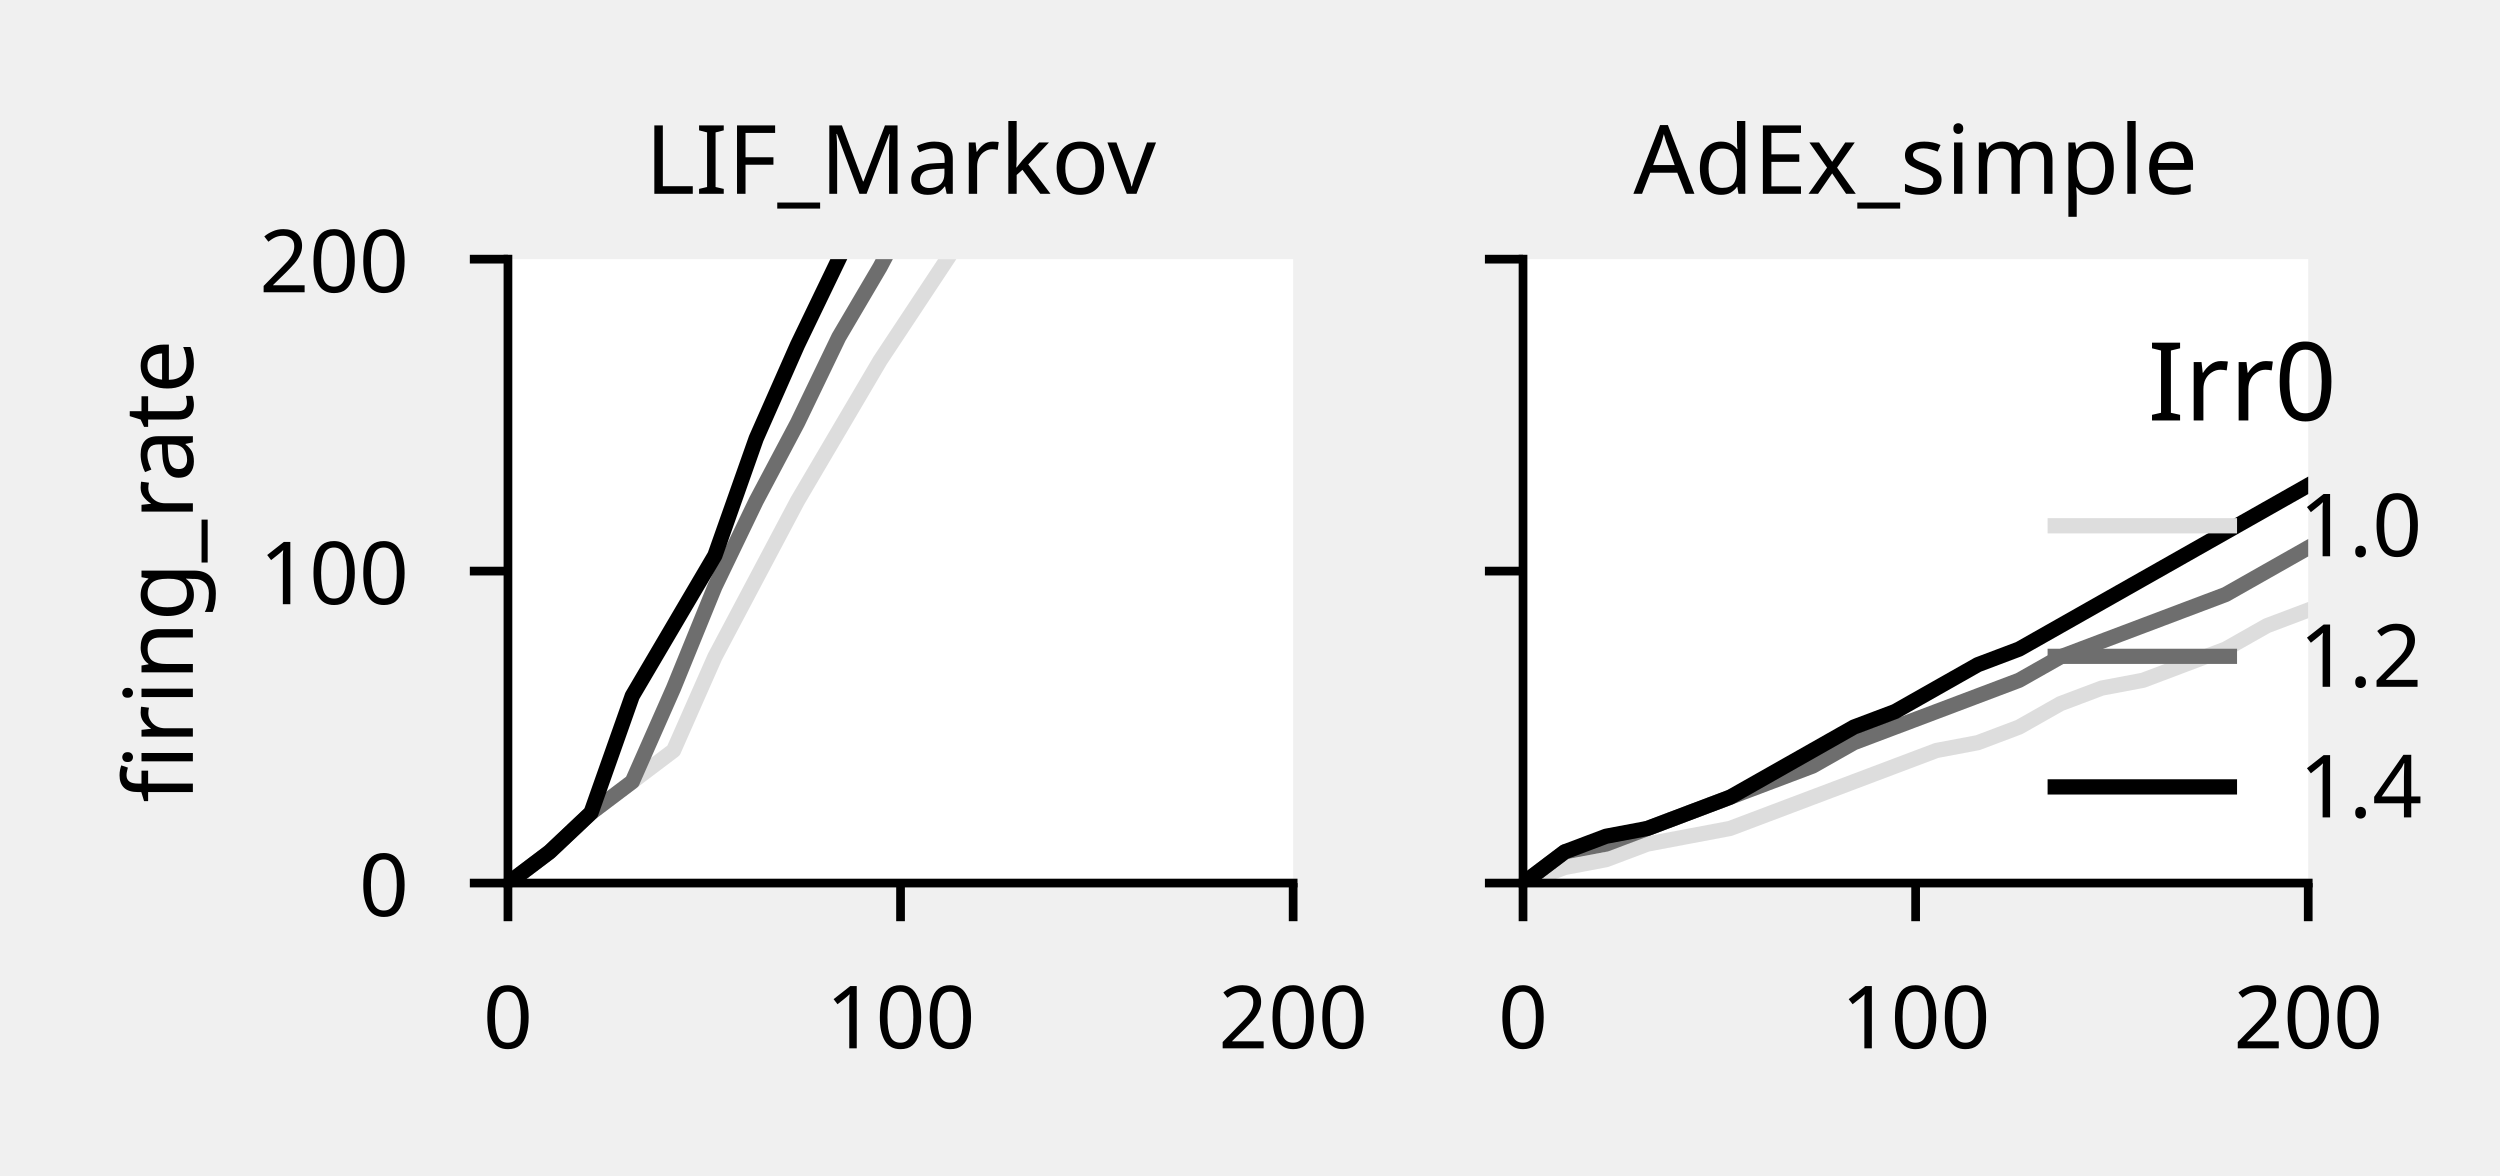
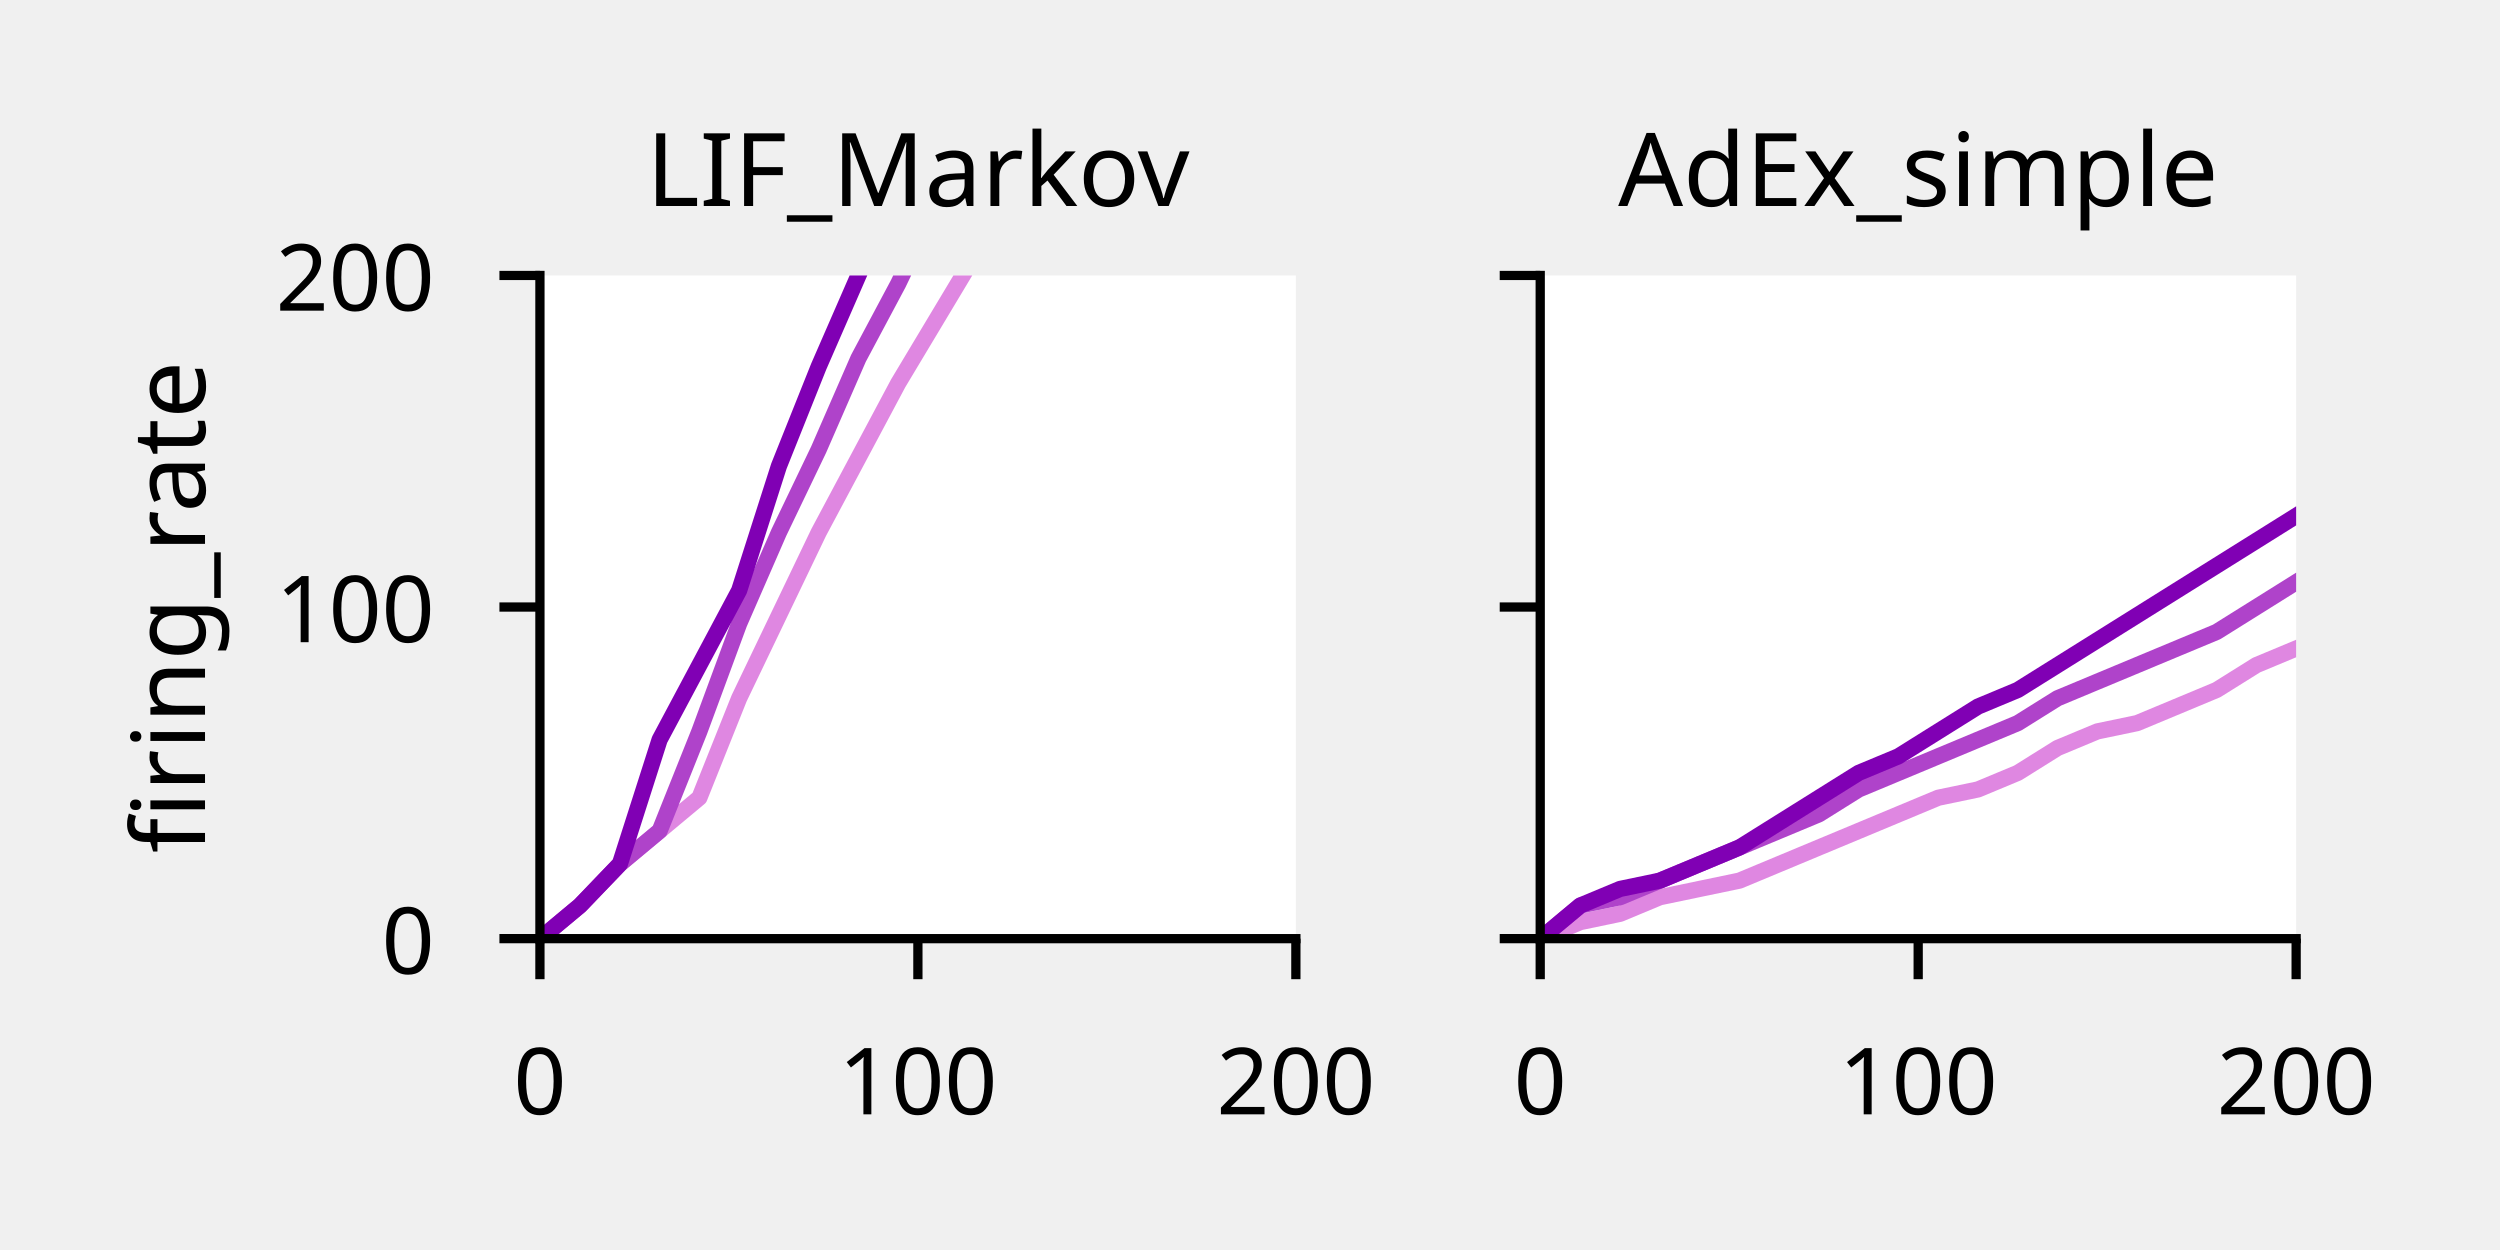
- <svg xmlns="http://www.w3.org/2000/svg" xmlns:xlink="http://www.w3.org/1999/xlink" width="229.6pt" height="108pt" viewBox="0 0 229.6 108" version="1.1">
+ <svg xmlns="http://www.w3.org/2000/svg" xmlns:xlink="http://www.w3.org/1999/xlink" width="216pt" height="108pt" viewBox="0 0 216 108" version="1.1">
  <defs>
    <style type="text/css">*{stroke-linejoin: round; stroke-linecap: butt}</style>
  </defs>
  <g id="figure_1">
    <g id="patch_1">
-       <path d="M 0 108  L 229.6 108  L 229.6 0  L 0 0  L 0 108  z " style="fill: none" />
+       <path d="M 0 108  L 216 108  L 216 0  L 0 0  L 0 108  z " style="fill: none" />
    </g>
    <g id="axes_1">
      <g id="patch_2">
-         <path d="M 46.65 81.1  L 118.763 81.1  L 118.763 23.8  L 46.65 23.8  z " style="fill: #ffffff" />
+         <path d="M 46.65 81.1  L 111.963 81.1  L 111.963 23.8  L 46.65 23.8  z " style="fill: #ffffff" />
      </g>
      <g id="matplotlib.axis_1">
        <g id="xtick_1">
          <g id="line2d_1">
            <defs>
-               <path id="m461efb74d9" d="M 0 0  L 0 3.5  " style="stroke: #000000; stroke-width: 0.8" />
+               <path id="m3cfbc4b2db" d="M 0 0  L 0 3.5  " style="stroke: #000000; stroke-width: 0.8" />
            </defs>
            <g>
-               <use xlink:href="#m461efb74d9" x="46.65" y="81.1" style="stroke: #000000; stroke-width: 0.8" />
+               <use xlink:href="#m3cfbc4b2db" x="46.65" y="81.1" style="stroke: #000000; stroke-width: 0.8" />
            </g>
          </g>
          <g id="text_1">
            <text style="font: 8px 'sans-serif'; text-anchor: middle" x="46.65" y="96.279" transform="rotate(-0, 46.65, 96.27875)">0</text>
          </g>
        </g>
        <g id="xtick_2">
          <g id="line2d_2">
            <g>
-               <use xlink:href="#m461efb74d9" x="82.706" y="81.1" style="stroke: #000000; stroke-width: 0.8" />
+               <use xlink:href="#m3cfbc4b2db" x="79.306" y="81.1" style="stroke: #000000; stroke-width: 0.8" />
            </g>
          </g>
          <g id="text_2">
-             <text style="font: 8px 'sans-serif'; text-anchor: middle" x="82.706" y="96.279" transform="rotate(-0, 82.70625, 96.27875)">100</text>
+             <text style="font: 8px 'sans-serif'; text-anchor: middle" x="79.306" y="96.279" transform="rotate(-0, 79.30625, 96.27875)">100</text>
          </g>
        </g>
        <g id="xtick_3">
          <g id="line2d_3">
            <g>
-               <use xlink:href="#m461efb74d9" x="118.763" y="81.1" style="stroke: #000000; stroke-width: 0.8" />
+               <use xlink:href="#m3cfbc4b2db" x="111.963" y="81.1" style="stroke: #000000; stroke-width: 0.8" />
            </g>
          </g>
          <g id="text_3">
-             <text style="font: 8px 'sans-serif'; text-anchor: middle" x="118.763" y="96.279" transform="rotate(-0, 118.7625, 96.27875)">200</text>
+             <text style="font: 8px 'sans-serif'; text-anchor: middle" x="111.963" y="96.279" transform="rotate(-0, 111.9625, 96.27875)">200</text>
          </g>
        </g>
      </g>
      <g id="matplotlib.axis_2">
        <g id="ytick_1">
          <g id="line2d_4">
            <defs>
-               <path id="m34358b6709" d="M 0 0  L -3.5 0  " style="stroke: #000000; stroke-width: 0.8" />
+               <path id="m13af0bf589" d="M 0 0  L -3.5 0  " style="stroke: #000000; stroke-width: 0.8" />
            </defs>
            <g>
-               <use xlink:href="#m34358b6709" x="46.65" y="81.1" style="stroke: #000000; stroke-width: 0.8" />
+               <use xlink:href="#m13af0bf589" x="46.65" y="81.1" style="stroke: #000000; stroke-width: 0.8" />
            </g>
          </g>
          <g id="text_4">
            <text style="font: 8px 'sans-serif'; text-anchor: end" x="37.55" y="84.139" transform="rotate(-0, 37.55, 84.13938)">0</text>
          </g>
        </g>
        <g id="ytick_2">
          <g id="line2d_5">
            <g>
-               <use xlink:href="#m34358b6709" x="46.65" y="52.45" style="stroke: #000000; stroke-width: 0.8" />
+               <use xlink:href="#m13af0bf589" x="46.65" y="52.45" style="stroke: #000000; stroke-width: 0.8" />
            </g>
          </g>
          <g id="text_5">
            <text style="font: 8px 'sans-serif'; text-anchor: end" x="37.55" y="55.489" transform="rotate(-0, 37.55, 55.48938)">100</text>
          </g>
        </g>
        <g id="ytick_3">
          <g id="line2d_6">
            <g>
-               <use xlink:href="#m34358b6709" x="46.65" y="23.8" style="stroke: #000000; stroke-width: 0.8" />
+               <use xlink:href="#m13af0bf589" x="46.65" y="23.8" style="stroke: #000000; stroke-width: 0.8" />
            </g>
          </g>
          <g id="text_6">
            <text style="font: 8px 'sans-serif'; text-anchor: end" x="37.55" y="26.839" transform="rotate(-0, 37.55, 26.83938)">200</text>
          </g>
        </g>
        <g id="text_7">
          <text style="font: 8.8px 'sans-serif'; text-anchor: middle" x="17.714" y="52.45" transform="rotate(-90, 17.714, 52.45)">firing_rate</text>
        </g>
      </g>
      <g id="line2d_7">
-         <path d="M 46.686 81.1  L 50.48 78.235  L 54.273 74.654  L 58.067 71.789  L 61.86 68.924  L 65.654 60.329  L 69.447 53.166  L 73.241 46.004  L 77.034 39.557  L 80.828 33.111  L 84.621 27.381  L 88.415 21.651  L 92.208 15.921  L 96.002 10.191  L 99.795 4.461  L 103.411 -1  " clip-path="url(#p64b529c669)" style="fill: none; stroke: #dddddd; stroke-width: 1.4; stroke-linecap: square" />
+         <path d="M 46.683 81.1  L 50.118 78.235  L 53.554 74.654  L 56.99 71.789  L 60.426 68.924  L 63.862 60.329  L 67.297 53.166  L 70.733 46.004  L 74.169 39.557  L 77.605 33.111  L 81.04 27.381  L 84.476 21.651  L 87.912 15.921  L 91.348 10.191  L 94.784 4.461  L 98.058 -1  " clip-path="url(#p127be247b1)" style="fill: none; stroke: #df87e1; stroke-width: 1.4; stroke-linecap: square" />
      </g>
      <g id="line2d_8">
-         <path d="M 46.686 81.1  L 50.48 78.235  L 54.273 74.654  L 58.067 71.789  L 61.86 63.194  L 65.654 53.883  L 69.447 46.004  L 73.241 38.841  L 77.034 30.962  L 80.828 24.516  L 84.621 17.354  L 88.415 10.908  L 92.208 4.461  L 95.422 -1  " clip-path="url(#p64b529c669)" style="fill: none; stroke: #6e6e6e; stroke-width: 1.4; stroke-linecap: square" />
+         <path d="M 46.683 81.1  L 50.118 78.235  L 53.554 74.654  L 56.99 71.789  L 60.426 63.194  L 63.862 53.883  L 67.297 46.004  L 70.733 38.841  L 74.169 30.962  L 77.605 24.516  L 81.04 17.354  L 84.476 10.908  L 87.912 4.461  L 90.823 -1  " clip-path="url(#p127be247b1)" style="fill: none; stroke: #af43ca; stroke-width: 1.4; stroke-linecap: square" />
      </g>
      <g id="line2d_9">
-         <path d="M 46.686 81.1  L 50.48 78.235  L 54.273 74.654  L 58.067 63.91  L 61.86 57.464  L 65.654 51.017  L 69.447 40.274  L 73.241 31.679  L 77.034 23.8  L 80.828 15.921  L 84.621 8.043  L 88.415 0.88  L 89.41 -1  " clip-path="url(#p64b529c669)" style="fill: none; stroke: #000000; stroke-width: 1.4; stroke-linecap: square" />
+         <path d="M 46.683 81.1  L 50.118 78.235  L 53.554 74.654  L 56.99 63.91  L 60.426 57.464  L 63.862 51.017  L 67.297 40.274  L 70.733 31.679  L 74.169 23.8  L 77.605 15.921  L 81.04 8.043  L 84.476 0.88  L 85.378 -1  " clip-path="url(#p127be247b1)" style="fill: none; stroke: #8000b4; stroke-width: 1.4; stroke-linecap: square" />
      </g>
      <g id="line2d_10" />
      <g id="line2d_11" />
      <g id="line2d_12" />
      <g id="patch_3">
        <path d="M 46.65 81.1  L 46.65 23.8  " style="fill: none; stroke: #000000; stroke-width: 0.8; stroke-linejoin: miter; stroke-linecap: square" />
      </g>
      <g id="patch_4">
-         <path d="M 46.65 81.1  L 118.763 81.1  " style="fill: none; stroke: #000000; stroke-width: 0.8; stroke-linejoin: miter; stroke-linecap: square" />
+         <path d="M 46.65 81.1  L 111.963 81.1  " style="fill: none; stroke: #000000; stroke-width: 0.8; stroke-linejoin: miter; stroke-linecap: square" />
      </g>
      <g id="text_8">
-         <text style="font: 8.8px 'sans-serif'; text-anchor: middle" x="82.706" y="17.8" transform="rotate(-0, 82.70625, 17.8)">LIF_Markov</text>
+         <text style="font: 8.8px 'sans-serif'; text-anchor: middle" x="79.306" y="17.8" transform="rotate(-0, 79.30625, 17.8)">LIF_Markov</text>
      </g>
    </g>
    <g id="axes_2">
      <g id="patch_5">
-         <path d="M 139.875 81.1  L 211.988 81.1  L 211.988 23.8  L 139.875 23.8  z " style="fill: #ffffff" />
+         <path d="M 133.075 81.1  L 198.387 81.1  L 198.387 23.8  L 133.075 23.8  z " style="fill: #ffffff" />
      </g>
      <g id="matplotlib.axis_3">
        <g id="xtick_4">
          <g id="line2d_13">
            <g>
-               <use xlink:href="#m461efb74d9" x="139.875" y="81.1" style="stroke: #000000; stroke-width: 0.8" />
+               <use xlink:href="#m3cfbc4b2db" x="133.075" y="81.1" style="stroke: #000000; stroke-width: 0.8" />
            </g>
          </g>
          <g id="text_9">
-             <text style="font: 8px 'sans-serif'; text-anchor: middle" x="139.875" y="96.279" transform="rotate(-0, 139.875, 96.27875)">0</text>
+             <text style="font: 8px 'sans-serif'; text-anchor: middle" x="133.075" y="96.279" transform="rotate(-0, 133.075, 96.27875)">0</text>
          </g>
        </g>
        <g id="xtick_5">
          <g id="line2d_14">
            <g>
-               <use xlink:href="#m461efb74d9" x="175.931" y="81.1" style="stroke: #000000; stroke-width: 0.8" />
+               <use xlink:href="#m3cfbc4b2db" x="165.731" y="81.1" style="stroke: #000000; stroke-width: 0.8" />
            </g>
          </g>
          <g id="text_10">
-             <text style="font: 8px 'sans-serif'; text-anchor: middle" x="175.931" y="96.279" transform="rotate(-0, 175.9313, 96.27875)">100</text>
+             <text style="font: 8px 'sans-serif'; text-anchor: middle" x="165.731" y="96.279" transform="rotate(-0, 165.7312, 96.27875)">100</text>
          </g>
        </g>
        <g id="xtick_6">
          <g id="line2d_15">
            <g>
-               <use xlink:href="#m461efb74d9" x="211.988" y="81.1" style="stroke: #000000; stroke-width: 0.8" />
+               <use xlink:href="#m3cfbc4b2db" x="198.387" y="81.1" style="stroke: #000000; stroke-width: 0.8" />
            </g>
          </g>
          <g id="text_11">
-             <text style="font: 8px 'sans-serif'; text-anchor: middle" x="211.988" y="96.279" transform="rotate(-0, 211.9875, 96.27875)">200</text>
+             <text style="font: 8px 'sans-serif'; text-anchor: middle" x="198.387" y="96.279" transform="rotate(-0, 198.3875, 96.27875)">200</text>
          </g>
        </g>
      </g>
      <g id="matplotlib.axis_4">
        <g id="ytick_4">
          <g id="line2d_16">
            <g>
-               <use xlink:href="#m34358b6709" x="139.875" y="81.1" style="stroke: #000000; stroke-width: 0.8" />
+               <use xlink:href="#m13af0bf589" x="133.075" y="81.1" style="stroke: #000000; stroke-width: 0.8" />
            </g>
          </g>
        </g>
        <g id="ytick_5">
          <g id="line2d_17">
            <g>
-               <use xlink:href="#m34358b6709" x="139.875" y="52.45" style="stroke: #000000; stroke-width: 0.8" />
+               <use xlink:href="#m13af0bf589" x="133.075" y="52.45" style="stroke: #000000; stroke-width: 0.8" />
            </g>
          </g>
        </g>
        <g id="ytick_6">
          <g id="line2d_18">
            <g>
-               <use xlink:href="#m34358b6709" x="139.875" y="23.8" style="stroke: #000000; stroke-width: 0.8" />
+               <use xlink:href="#m13af0bf589" x="133.075" y="23.8" style="stroke: #000000; stroke-width: 0.8" />
            </g>
          </g>
        </g>
      </g>
      <g id="line2d_19">
-         <path d="M 139.911 81.1  L 143.705 79.668  L 147.498 78.951  L 151.292 77.519  L 155.085 76.802  L 158.879 76.086  L 162.672 74.654  L 166.466 73.221  L 170.259 71.789  L 174.053 70.356  L 177.846 68.924  L 181.64 68.207  L 185.433 66.775  L 189.227 64.626  L 193.02 63.194  L 196.814 62.477  L 200.607 61.045  L 204.401 59.612  L 208.194 57.464  L 211.988 56.031  " clip-path="url(#p1c9245cd0c)" style="fill: none; stroke: #dddddd; stroke-width: 1.4; stroke-linecap: square" />
+         <path d="M 133.108 81.1  L 136.543 79.668  L 139.979 78.951  L 143.415 77.519  L 146.851 76.802  L 150.287 76.086  L 153.722 74.654  L 157.158 73.221  L 160.594 71.789  L 164.03 70.356  L 167.465 68.924  L 170.901 68.207  L 174.337 66.775  L 177.773 64.626  L 181.209 63.194  L 184.644 62.477  L 188.08 61.045  L 191.516 59.612  L 194.952 57.464  L 198.387 56.031  " clip-path="url(#p2d3d87410b)" style="fill: none; stroke: #df87e1; stroke-width: 1.4; stroke-linecap: square" />
      </g>
      <g id="line2d_20">
-         <path d="M 139.911 81.1  L 143.705 78.235  L 147.498 77.519  L 151.292 76.086  L 155.085 74.654  L 158.879 73.221  L 162.672 71.789  L 166.466 70.356  L 170.259 68.207  L 174.053 66.775  L 177.846 65.343  L 181.64 63.91  L 185.433 62.477  L 189.227 60.329  L 193.02 58.896  L 196.814 57.464  L 200.607 56.031  L 204.401 54.599  L 208.194 52.45  L 211.988 50.301  " clip-path="url(#p1c9245cd0c)" style="fill: none; stroke: #6e6e6e; stroke-width: 1.4; stroke-linecap: square" />
+         <path d="M 133.108 81.1  L 136.543 78.235  L 139.979 77.519  L 143.415 76.086  L 146.851 74.654  L 150.287 73.221  L 153.722 71.789  L 157.158 70.356  L 160.594 68.207  L 164.03 66.775  L 167.465 65.343  L 170.901 63.91  L 174.337 62.477  L 177.773 60.329  L 181.209 58.896  L 184.644 57.464  L 188.08 56.031  L 191.516 54.599  L 194.952 52.45  L 198.387 50.301  " clip-path="url(#p2d3d87410b)" style="fill: none; stroke: #af43ca; stroke-width: 1.4; stroke-linecap: square" />
      </g>
      <g id="line2d_21">
-         <path d="M 139.911 81.1  L 143.705 78.235  L 147.498 76.802  L 151.292 76.086  L 155.085 74.654  L 158.879 73.221  L 162.672 71.073  L 166.466 68.924  L 170.259 66.775  L 174.053 65.343  L 177.846 63.194  L 181.64 61.045  L 185.433 59.612  L 189.227 57.464  L 193.02 55.315  L 196.814 53.166  L 200.607 51.017  L 204.401 48.869  L 208.194 46.72  L 211.988 44.571  " clip-path="url(#p1c9245cd0c)" style="fill: none; stroke: #000000; stroke-width: 1.4; stroke-linecap: square" />
+         <path d="M 133.108 81.1  L 136.543 78.235  L 139.979 76.802  L 143.415 76.086  L 146.851 74.654  L 150.287 73.221  L 153.722 71.073  L 157.158 68.924  L 160.594 66.775  L 164.03 65.343  L 167.465 63.194  L 170.901 61.045  L 174.337 59.612  L 177.773 57.464  L 181.209 55.315  L 184.644 53.166  L 188.08 51.017  L 191.516 48.869  L 194.952 46.72  L 198.387 44.571  " clip-path="url(#p2d3d87410b)" style="fill: none; stroke: #8000b4; stroke-width: 1.4; stroke-linecap: square" />
      </g>
      <g id="patch_6">
-         <path d="M 139.875 81.1  L 139.875 23.8  " style="fill: none; stroke: #000000; stroke-width: 0.8; stroke-linejoin: miter; stroke-linecap: square" />
+         <path d="M 133.075 81.1  L 133.075 23.8  " style="fill: none; stroke: #000000; stroke-width: 0.8; stroke-linejoin: miter; stroke-linecap: square" />
      </g>
      <g id="patch_7">
-         <path d="M 139.875 81.1  L 211.988 81.1  " style="fill: none; stroke: #000000; stroke-width: 0.8; stroke-linejoin: miter; stroke-linecap: square" />
+         <path d="M 133.075 81.1  L 198.387 81.1  " style="fill: none; stroke: #000000; stroke-width: 0.8; stroke-linejoin: miter; stroke-linecap: square" />
      </g>
      <g id="text_12">
-         <text style="font: 8.8px 'sans-serif'; text-anchor: middle" x="175.931" y="17.8" transform="rotate(-0, 175.9313, 17.8)">AdEx_simple</text>
+         <text style="font: 8.8px 'sans-serif'; text-anchor: middle" x="165.731" y="17.8" transform="rotate(-0, 165.7312, 17.8)">AdEx_simple</text>
      </g>
    </g>
    <g id="legend_1">
+       <g id="patch_8">
+         <path d="M 39.927 126.392  L 176.073 126.392  Q 177.673 126.392 177.673 124.793  L 177.673 113.6  Q 177.673 112 176.073 112  L 39.927 112  Q 38.327 112 38.327 113.6  L 38.327 124.793  Q 38.327 126.392 39.927 126.392  z " style="fill: #ffffff; opacity: 0.8; stroke: #cccccc; stroke-width: 0.24; stroke-linejoin: miter" />
+       </g>
+       <g id="line2d_22">
+         <path style="fill: none; stroke: #df87e1; stroke-width: 1.4; stroke-linecap: square" />
+       </g>
      <g id="text_13">
-         <text style="font: 10px 'sans-serif'; text-anchor: start" x="197.233" y="38.614" transform="rotate(-0, 197.2327, 38.61438)">Irr0</text>
-       </g>
-       <g id="line2d_22">
-         <path d="M 188.751 48.285  L 196.751 48.285  L 204.751 48.285  " style="fill: none; stroke: #dddddd; stroke-width: 1.4; stroke-linecap: square" />
+         <text style="font: 8px 'sans-serif'; text-anchor: start" x="63.927" y="121.279" transform="rotate(-0, 63.92688, 121.2788)">1.0</text>
+       </g>
+       <g id="line2d_23">
+         <path style="fill: none; stroke: #af43ca; stroke-width: 1.4; stroke-linecap: square" />
      </g>
      <g id="text_14">
-         <text style="font: 8px 'sans-serif'; text-anchor: start" x="211.151" y="51.085" transform="rotate(-0, 211.1513, 51.08531)">1.0</text>
-       </g>
-       <g id="line2d_23">
-         <path d="M 188.751 60.278  L 196.751 60.278  L 204.751 60.278  " style="fill: none; stroke: #6e6e6e; stroke-width: 1.4; stroke-linecap: square" />
+         <text style="font: 8px 'sans-serif'; text-anchor: start" x="113.576" y="121.279" transform="rotate(-0, 113.5756, 121.2788)">1.2</text>
+       </g>
+       <g id="line2d_24">
+         <path style="fill: none; stroke: #8000b4; stroke-width: 1.4; stroke-linecap: square" />
      </g>
      <g id="text_15">
-         <text style="font: 8px 'sans-serif'; text-anchor: start" x="211.151" y="63.078" transform="rotate(-0, 211.1513, 63.07781)">1.2</text>
-       </g>
-       <g id="line2d_24">
-         <path d="M 188.751 72.27  L 196.751 72.27  L 204.751 72.27  " style="fill: none; stroke: #000000; stroke-width: 1.4; stroke-linecap: square" />
-       </g>
-       <g id="text_16">
-         <text style="font: 8px 'sans-serif'; text-anchor: start" x="211.151" y="75.07" transform="rotate(-0, 211.1513, 75.07031)">1.4</text>
-       </g>
-     </g>
-     <g id="legend_2" />
+         <text style="font: 8px 'sans-serif'; text-anchor: start" x="163.224" y="121.279" transform="rotate(-0, 163.2244, 121.2788)">1.4</text>
+       </g>
+     </g>
  </g>
  <defs>
-     <clipPath id="p64b529c669">
-       <rect x="46.65" y="23.8" width="72.112" height="57.3" />
+     <clipPath id="p127be247b1">
+       <rect x="46.65" y="23.8" width="65.312" height="57.3" />
    </clipPath>
-     <clipPath id="p1c9245cd0c">
-       <rect x="139.875" y="23.8" width="72.112" height="57.3" />
+     <clipPath id="p2d3d87410b">
+       <rect x="133.075" y="23.8" width="65.312" height="57.3" />
    </clipPath>
  </defs>
</svg>
